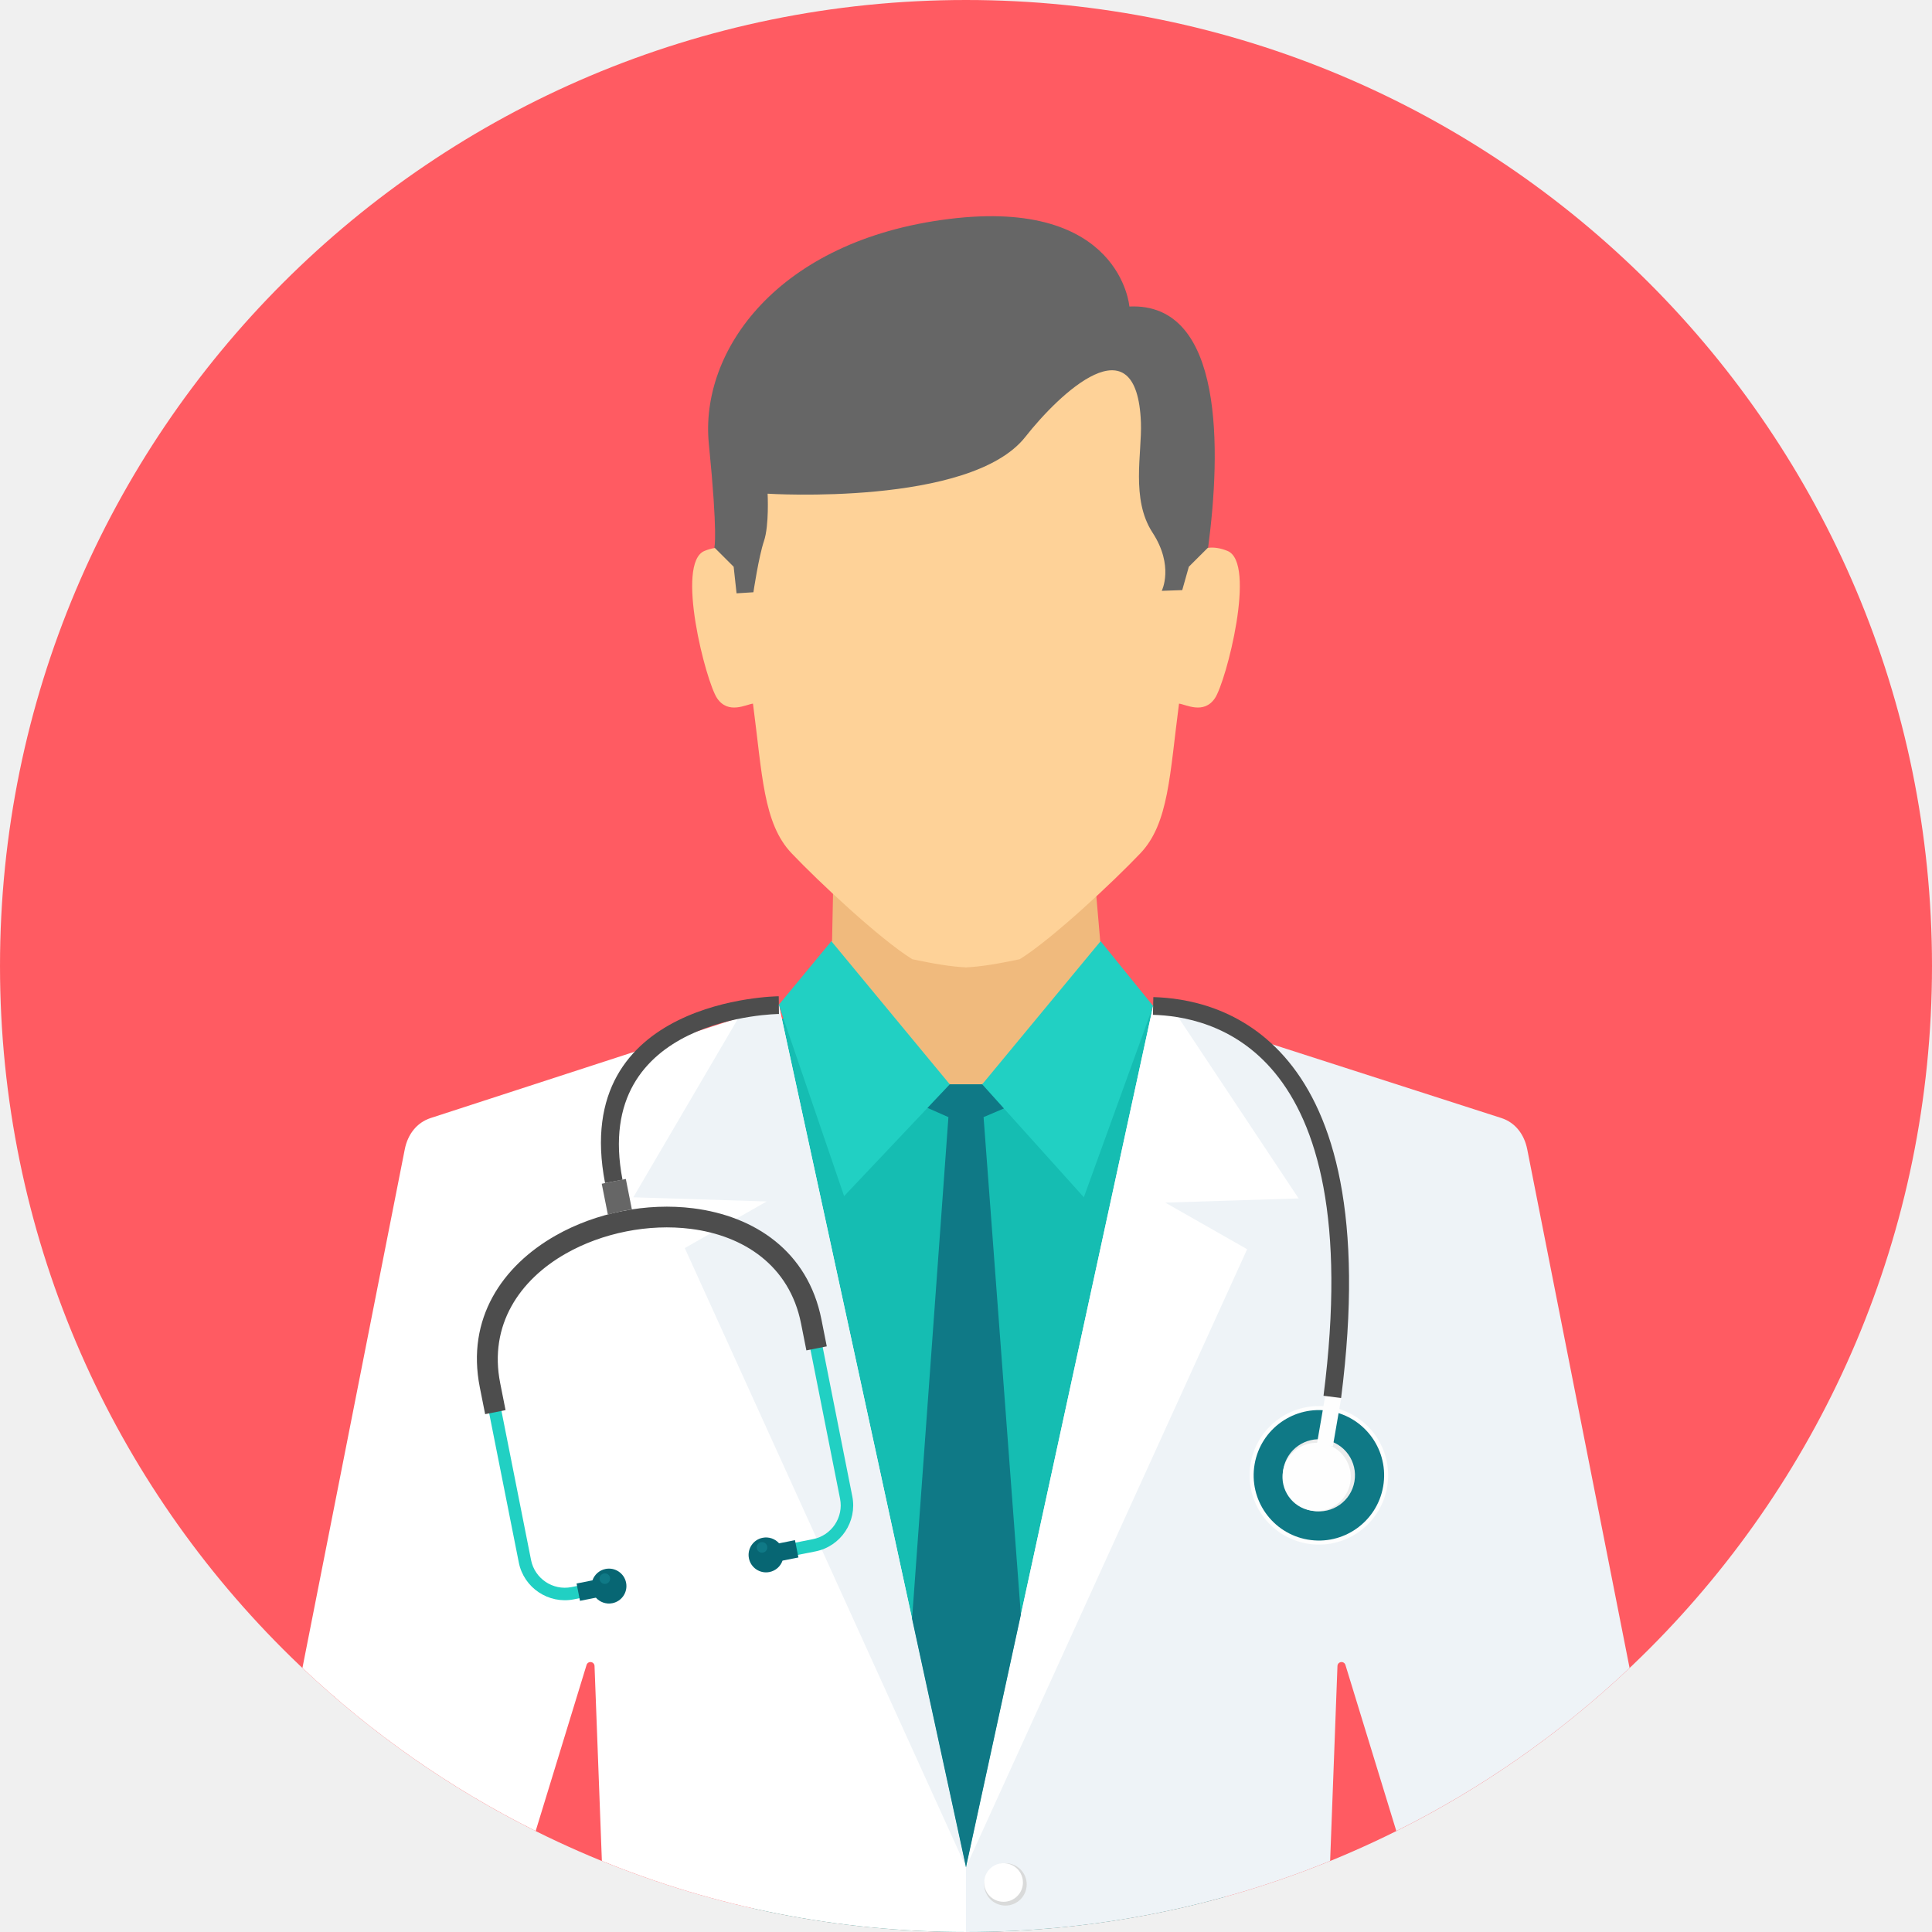
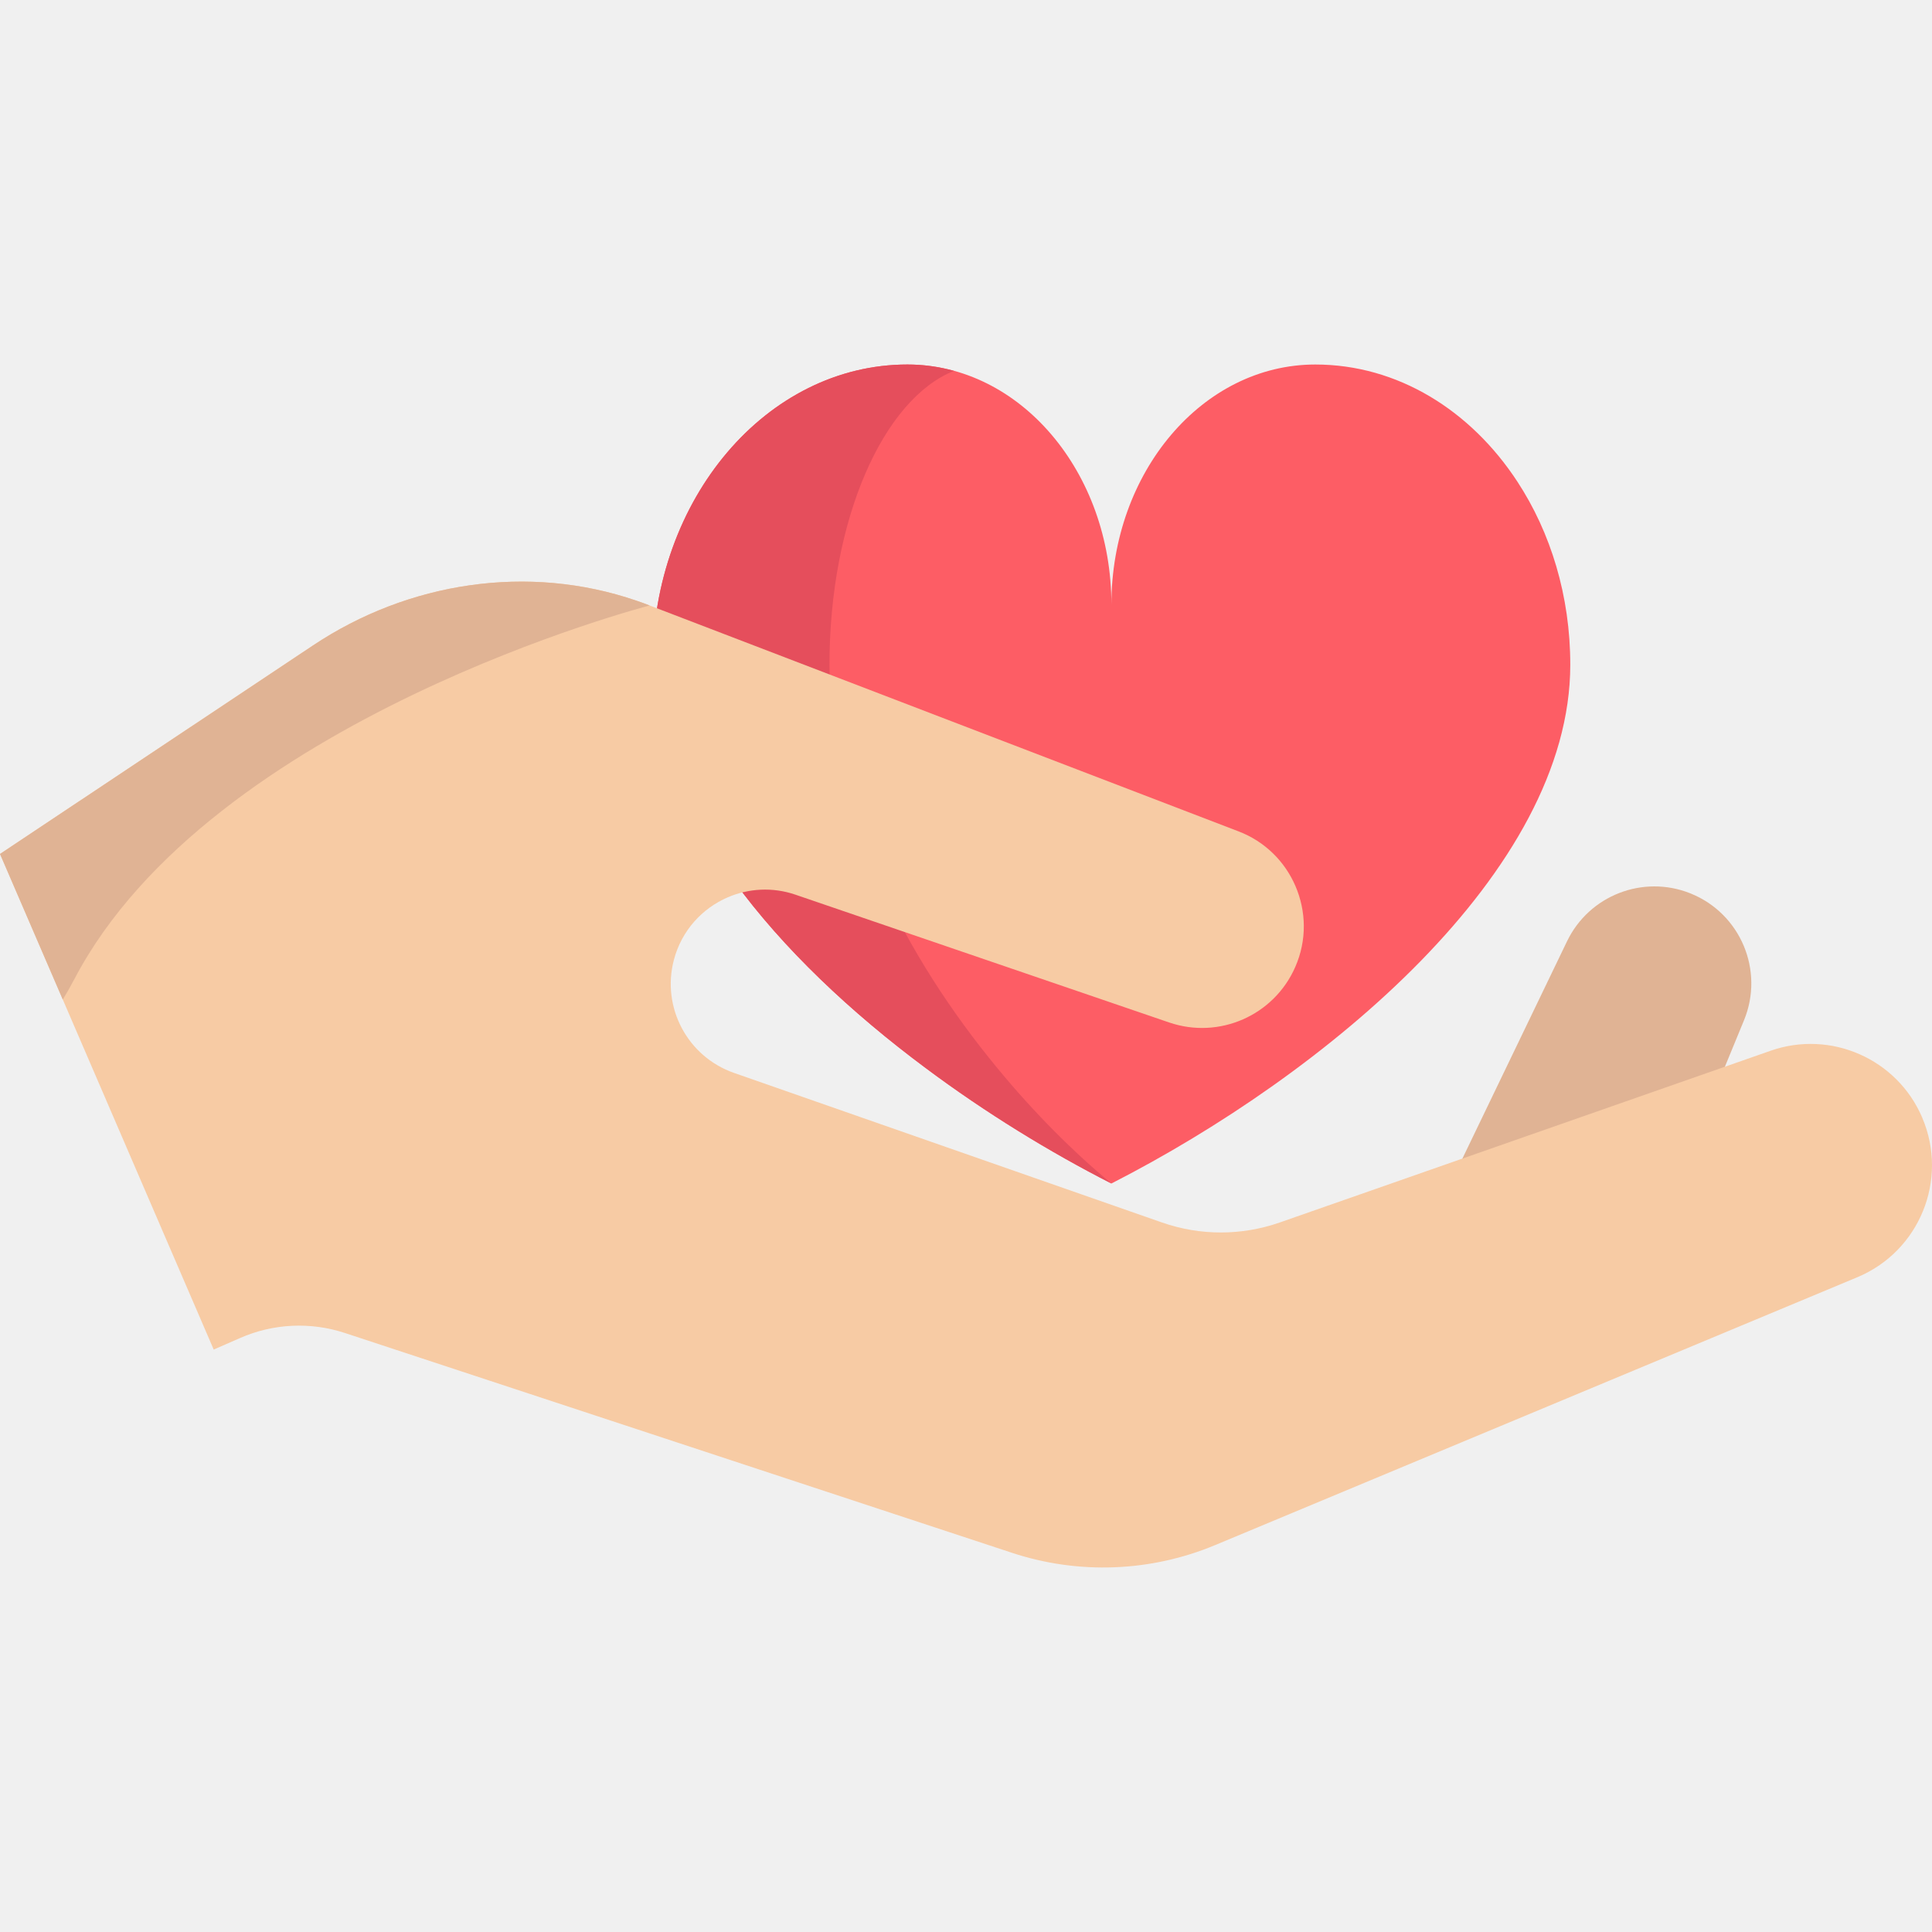
- <svg xmlns="http://www.w3.org/2000/svg" version="1.1" id="Layer_1" x="0px" y="0px" viewBox="0 0 511.999 511.999" style="enable-background:new 0 0 511.999 511.999;" xml:space="preserve">
-   <circle style="fill:#FF5B62;" cx="256" cy="255.998" r="255.998" />
-   <path style="fill:#B3B3B3;" d="M220.318,249.429c23.785,0,47.57,0,71.353,0l0.39,4.877l-34.87,52.863l-37.458-53.385l0.584-4.352  L220.318,249.429L220.318,249.429z" />
-   <path style="fill:#F0BA7D;" d="M220.778,236.169l-0.618,29.819l-50.59,27.664v101.405h85.164h85.153V293.651l-47.016-29.223  l-2.582-29.814l-69.51,1.554H220.778z" />
-   <path style="fill:#FED298;" d="M197.401,149.212c0,0-2.901-6.374-10.689-3.215c-7.79,3.155,0.35,34.651,3.327,39.045  c2.974,4.392,7.763,1.603,9.507,1.429c2.48,18.776,2.701,31.717,10.217,39.634c7.119,7.496,23.417,22.773,32.003,28.101  c5.815,1.228,10.153,1.949,14.234,2.165c4.079-0.216,8.421-0.939,14.234-2.165c8.585-5.325,24.886-20.605,32.003-28.101  c7.514-7.917,7.737-20.855,10.217-39.634c1.744,0.175,6.533,2.963,9.507-1.429c2.976-4.394,11.117-35.891,3.327-39.045  c-7.79-3.16-10.689,3.215-10.689,3.215s7.699-24.733-5.986-49.078c-9.378-16.686-30.767-25.34-52.612-25.975  c-21.845,0.635-43.234,9.289-52.612,25.975c-13.685,24.346-5.986,49.078-5.986,49.078L197.401,149.212L197.401,149.212z" />
-   <path style="fill:#15BDB2;" d="M195.351,274.76l12.115-4.772l9.763-8.773l34.472,26.145h8.585l34.483-26.176l21.874,13.579  l38.011,64.61l-30.103,163.323c-21.821,6.052-44.809,9.3-68.558,9.3c-19.369,0-38.23-2.165-56.368-6.24L145.67,344.535  l49.678-69.774L195.351,274.76z" />
-   <g>
-     <path style="fill:#21D0C3;" d="M305.588,266.591l-13.917-17.162l-31.381,37.932l26.936,29.93L305.588,266.591z" />
-     <path style="fill:#21D0C3;" d="M206.384,266.289l13.935-16.86l31.383,37.932l-28.006,29.622L206.384,266.289z" />
-   </g>
-   <path style="fill:#FFFFFF;" d="M206.386,266.289l-92.244,29.997c-3.751,1.217-6.107,4.407-6.871,8.279L80.146,442.023  c18.267,17.275,39.08,31.878,61.813,43.21l13.485-44.009c0.157-0.505,0.637-0.82,1.162-0.757c0.523,0.062,0.921,0.481,0.95,1.01  l1.947,51.688c29.781,12.135,62.355,18.831,96.499,18.831v-17.162L206.388,266.29L206.386,266.289z" />
-   <g>
-     <path style="fill:#EEF3F7;" d="M206.386,266.289l-10.565,3.246l-27.99,47.759l35.335,1.107l-21.693,12.351l74.53,164.084   l-49.614-228.545L206.386,266.289z" />
-     <path style="fill:#EEF3F7;" d="M305.588,266.591l92.272,29.695c3.757,1.209,6.105,4.407,6.869,8.279l27.126,137.46   c-18.269,17.275-39.083,31.879-61.817,43.212l-13.487-44.011c-0.155-0.505-0.64-0.82-1.162-0.757   c-0.523,0.062-0.917,0.483-0.948,1.01l-1.942,51.688c-29.781,12.135-62.355,18.831-96.497,18.831H256v-17.162l49.587-228.242   L305.588,266.591z" />
-   </g>
-   <path style="fill:#FFFFFF;" d="M305.588,266.591l5.865,1.784l32.693,49.22l-35.335,1.109l21.695,12.352l-74.506,163.78  l49.587-228.242v-0.002H305.588z" />
-   <path style="fill:#D9DADA;" d="M266.455,493.762c-3.111,0-5.633,2.516-5.633,5.616c0,3.105,2.524,5.62,5.633,5.62  c3.109,0,5.633-2.516,5.633-5.62C272.088,496.276,269.564,493.762,266.455,493.762z" />
-   <path style="fill:#666666;" d="M307.877,156.576l5.428-0.19l1.747-6.194l5.113-5.102c3.377-25.428,4.372-65.003-20.867-63.861  c0,0-2.276-28.856-47.801-23.2c-45.528,5.658-66.098,35.048-63.647,59.568c2.449,24.52,1.462,27.49,1.462,27.49l5.113,5.104  l0.771,7.046l4.465-0.282c0,0,1.4-9.431,2.801-13.579c1.402-4.147,0.963-12.543,0.963-12.543s53.774,3.426,68.306-15.059  c8.975-11.415,29.587-31.194,30.625-3.802c0.308,8.123-2.712,20.298,3.067,29.159c5.781,8.862,2.452,15.443,2.452,15.443h0.002  V156.576z" />
-   <path style="fill:#0F7986;" d="M256,494.834l14.536-66.904l-9.878-131.88l5.382-2.297l-5.753-6.391h-8.585l-5.9,6.242l5.538,2.447  l-9.631,132.947l14.292,65.837L256,494.834L256,494.834z" />
-   <path style="fill:#FFFFFF;" d="M265.954,493.762c-2.833,0-5.133,2.29-5.133,5.115c0,2.828,2.299,5.12,5.133,5.12  c2.831,0,5.133-2.291,5.133-5.12C271.087,496.053,268.785,493.762,265.954,493.762z" />
-   <path style="fill:#FEFEFE;" d="M346.395,409.066c-9.99-1.725-16.69-11.223-14.967-21.21c1.725-9.988,11.223-16.693,21.21-14.969  c9.99,1.725,16.69,11.225,14.967,21.215c-1.725,9.987-11.223,16.69-21.212,14.965L346.395,409.066L346.395,409.066z" />
-   <path style="fill:#0F7986;" d="M346.576,408.012c-9.408-1.625-15.718-10.565-14.093-19.976c1.625-9.409,10.568-15.72,19.978-14.097  c9.408,1.625,15.718,10.57,14.093,19.978c-1.625,9.411-10.568,15.718-19.978,14.093V408.012z" />
-   <path style="fill:#EBECEC;" d="M347.89,400.405c-5.204-0.897-8.696-5.85-7.799-11.055c0.897-5.206,5.85-8.696,11.053-7.799  c5.206,0.899,8.698,5.845,7.799,11.053c-0.897,5.204-5.848,8.696-11.053,7.799V400.405z" />
-   <path style="fill:#FEFEFE;" d="M349.015,382.577l4.203,0.726l2.26-13.09l-4.203-0.726L349.015,382.577z" />
-   <path style="fill:#21D0C3;" d="M208.24,412.697l7.876-1.563c3.347-0.666,6.118-2.635,7.887-5.279  c1.764-2.644,2.531-5.957,1.865-9.305l-9.263-46.667c-3.497-17.61-17.273-26.59-33.015-28.581  c-6.032-0.763-12.356-0.485-18.483,0.728c-6.132,1.213-12.076,3.369-17.357,6.376c-13.754,7.834-23.023,21.378-19.522,39.016  l9.263,46.669c0.666,3.347,2.639,6.116,5.281,7.885l0.007-0.002c2.644,1.769,5.953,2.531,9.3,1.867l7.872-1.563l-0.644-3.246  l-7.874,1.563c-2.454,0.487-4.885-0.075-6.822-1.367l0.002-0.002c-1.938-1.298-3.386-3.329-3.874-5.781l-9.263-46.669  c-3.177-16.005,5.316-28.341,17.901-35.504c4.974-2.835,10.583-4.868,16.373-6.017c5.79-1.147,11.752-1.406,17.434-0.688  c14.409,1.821,27.009,9.981,30.178,25.955l9.265,46.669c0.485,2.452-0.077,4.881-1.371,6.822c-1.298,1.936-3.329,3.384-5.784,3.869  l-7.876,1.563l0.644,3.246v0.005H208.24z" />
-   <path style="fill:#4D4D4D;" d="M219.104,356.799l-1.415-7.128c-3.603-18.156-17.777-27.41-33.961-29.459  c-6.149-0.776-12.589-0.498-18.831,0.741c-6.242,1.235-12.301,3.435-17.682,6.497c-14.146,8.056-23.674,22.002-20.064,40.19  l1.417,7.128l5.406-1.076l-1.415-7.128c-3.067-15.458,5.168-27.393,17.361-34.336c4.874-2.774,10.37-4.765,16.047-5.891  c5.675-1.127,11.52-1.38,17.087-0.677c13.961,1.764,26.167,9.65,29.232,25.082l1.415,7.128l5.408-1.074L219.104,356.799z" />
-   <g>
-     <path style="fill:#076673;" d="M153.704,424.235l4.214-0.837c1.058,1.187,2.695,1.796,4.363,1.466   c2.507-0.498,4.136-2.932,3.638-5.441c-0.496-2.505-2.932-4.134-5.439-3.636c-1.672,0.33-2.95,1.521-3.472,3.021l-4.211,0.835   l0.91,4.59L153.704,424.235z" />
-     <path style="fill:#076673;" d="M211.588,412.746l-4.209,0.837c-0.523,1.499-1.801,2.688-3.47,3.021   c-2.507,0.496-4.941-1.131-5.439-3.64c-0.496-2.505,1.131-4.941,3.636-5.437c1.669-0.33,3.308,0.282,4.361,1.466l4.211-0.837   L211.588,412.746z" />
-   </g>
-   <path style="fill:#666666;" d="M167.458,320.532l-1.607-8.096l-3.195,0.635l-3.191,0.633l1.625,8.176  c1.217-0.355,2.449-0.657,3.693-0.904C165.67,320.799,166.56,320.654,167.458,320.532z" />
-   <g>
-     <path style="fill:#0F7986;" d="M160.566,419.73c0.758-0.15,1.251-0.89,1.1-1.645c-0.15-0.759-0.884-1.253-1.645-1.103   c-0.759,0.15-1.251,0.888-1.1,1.645c0.151,0.757,0.886,1.253,1.645,1.1V419.73z" />
-     <path style="fill:#0F7986;" d="M202.219,411.446c0.757-0.15,1.248-0.888,1.098-1.643c-0.15-0.761-0.884-1.253-1.645-1.103   c-0.759,0.15-1.251,0.888-1.1,1.647C200.72,411.105,201.458,411.597,202.219,411.446z" />
-   </g>
-   <path style="fill:#FEFEFE;" d="M347.379,400.317c-4.923-0.849-8.224-5.53-7.376-10.456c0.849-4.921,5.527-8.224,10.451-7.373  c4.923,0.849,8.226,5.53,7.376,10.451c-0.851,4.923-5.532,8.226-10.453,7.378H347.379z" />
-   <g>
-     <path style="fill:#4D4D4D;" d="M206.431,268.717c-0.141,0.002-49.86,0.414-41.462,43.912l-4.624,0.884   c-9.467-49.038,45.874-49.49,46.031-49.492L206.431,268.717z" />
-     <path style="fill:#4D4D4D;" d="M305.643,264.243c8.112,0.219,23.792,2.43,35.862,17.111c11.811,14.367,20.091,40.752,13.9,89.128   l-4.661-0.589c5.993-46.822-1.751-72.032-12.865-85.554c-10.859-13.211-25.018-15.202-32.343-15.399l0.11-4.697L305.643,264.243z" />
-   </g>
+ <svg xmlns="http://www.w3.org/2000/svg" version="1.1" id="Layer_1" x="0px" y="0px" viewBox="0 0 512 512" style="enable-background:new 0 0 512 512;" xml:space="preserve">
+   <path style="fill:#E0B394;" d="M386.553,309.104l28.721-59.638c5.856-12.173,20.119-17.711,32.627-12.741  c0.063,0.025,0.125,0.049,0.189,0.075c13.192,5.352,19.504,20.414,14.09,33.581l-5.891,14.323" />
+   <path style="fill:#FD5D65;" d="M245.307,283.039c-39.415-29.323-72.383-67.804-72.383-106.893c0-43.929,30.255-79.546,67.565-79.546  c29.844,0,54.043,28.497,54.043,63.636c0-35.139,24.201-63.636,54.043-63.636c21.813,0,41.194,12.154,53.544,31.037  c8.812,13.434,14.021,30.255,14.021,48.509c0,54.911-65.091,108.607-121.608,137.496  C278.232,305.33,261.238,294.933,245.307,283.039z" />
+   <path style="fill:#E54E5C;" d="M264.29,283.039c-24.214-29.323-44.469-67.804-44.469-106.893c0-38.334,14.157-70.332,32.992-77.863  c-3.959-1.089-8.082-1.684-12.325-1.684c-37.309,0-67.565,35.617-67.565,79.546c0,39.089,32.968,77.571,72.383,106.893  c15.931,11.893,32.926,22.29,49.225,30.603C284.518,305.33,274.077,294.933,264.29,283.039z" />
+   <path style="fill:#F7CBA4;" d="M492.212,338.479l-170.166,70.978c-17.1,7.142-36.214,7.866-53.809,2.07L91.402,353.256  c-9.085-2.99-18.975-2.53-27.75,1.322l-7.015,3.071L16.641,264.89L0,226.308l82.961-55.269  c25.277-16.848,57.029-21.712,85.733-11.845c1.161,0.391,2.323,0.805,3.473,1.265l156.044,59.858  c7.084,2.703,12.328,8.073,15.088,14.479c2.852,6.613,3.094,14.318-0.035,21.448c-5.612,12.857-20.148,19.263-33.431,14.72  l-99.004-33.856c-6.13-2.105-12.489-1.667-17.963,0.69c-6.785,2.933-12.225,8.798-14.272,16.549  c-3.347,12.616,3.6,25.668,15.916,29.981l113.459,39.652c10.097,3.531,21.079,3.508,31.154,0l130.088-45.517  c15.951-5.589,33.477,2.128,40.147,17.595c0.034,0.081,0.069,0.161,0.092,0.23C516.396,312.696,508.657,331.613,492.212,338.479z" />
+   <path style="fill:#E0B394;" d="M172.167,160.458c0,0-116.208,29.969-152.433,98.969c-1.035,1.978-2.07,3.795-3.094,5.462L0,226.308  l82.961-55.269c25.277-16.848,57.029-21.712,85.733-11.845C169.855,159.584,171.017,159.998,172.167,160.458z" />
  <g>
</g>
  <g>
</g>
  <g>
</g>
  <g>
</g>
  <g>
</g>
  <g>
</g>
  <g>
</g>
  <g>
</g>
  <g>
</g>
  <g>
</g>
  <g>
</g>
  <g>
</g>
  <g>
</g>
  <g>
</g>
  <g>
</g>
</svg>
